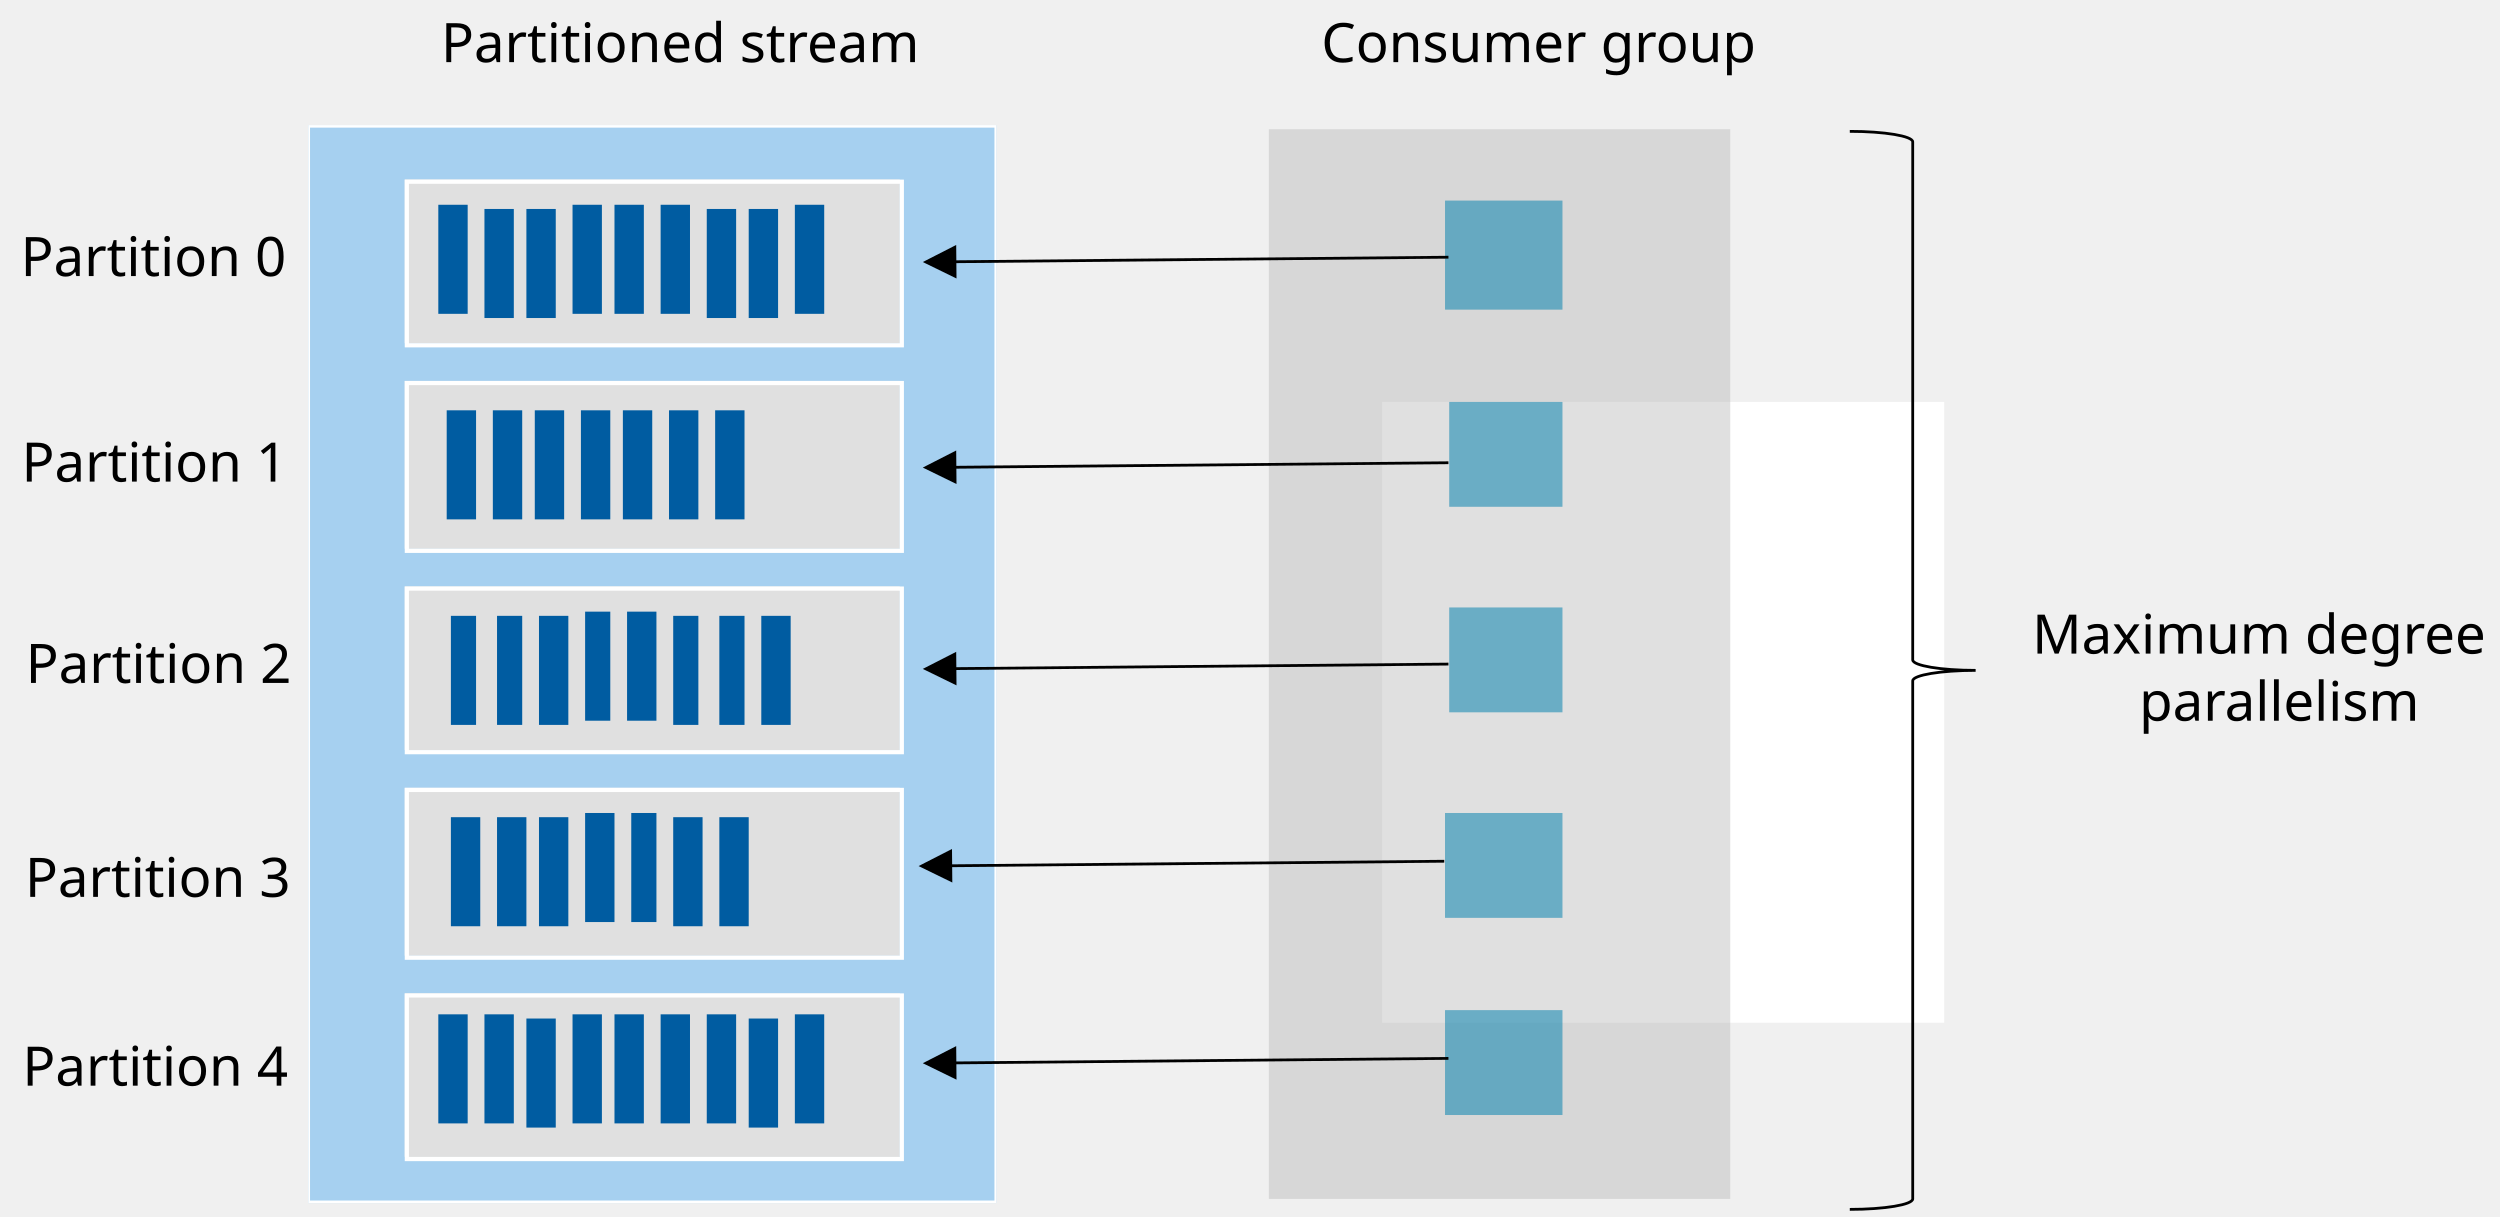
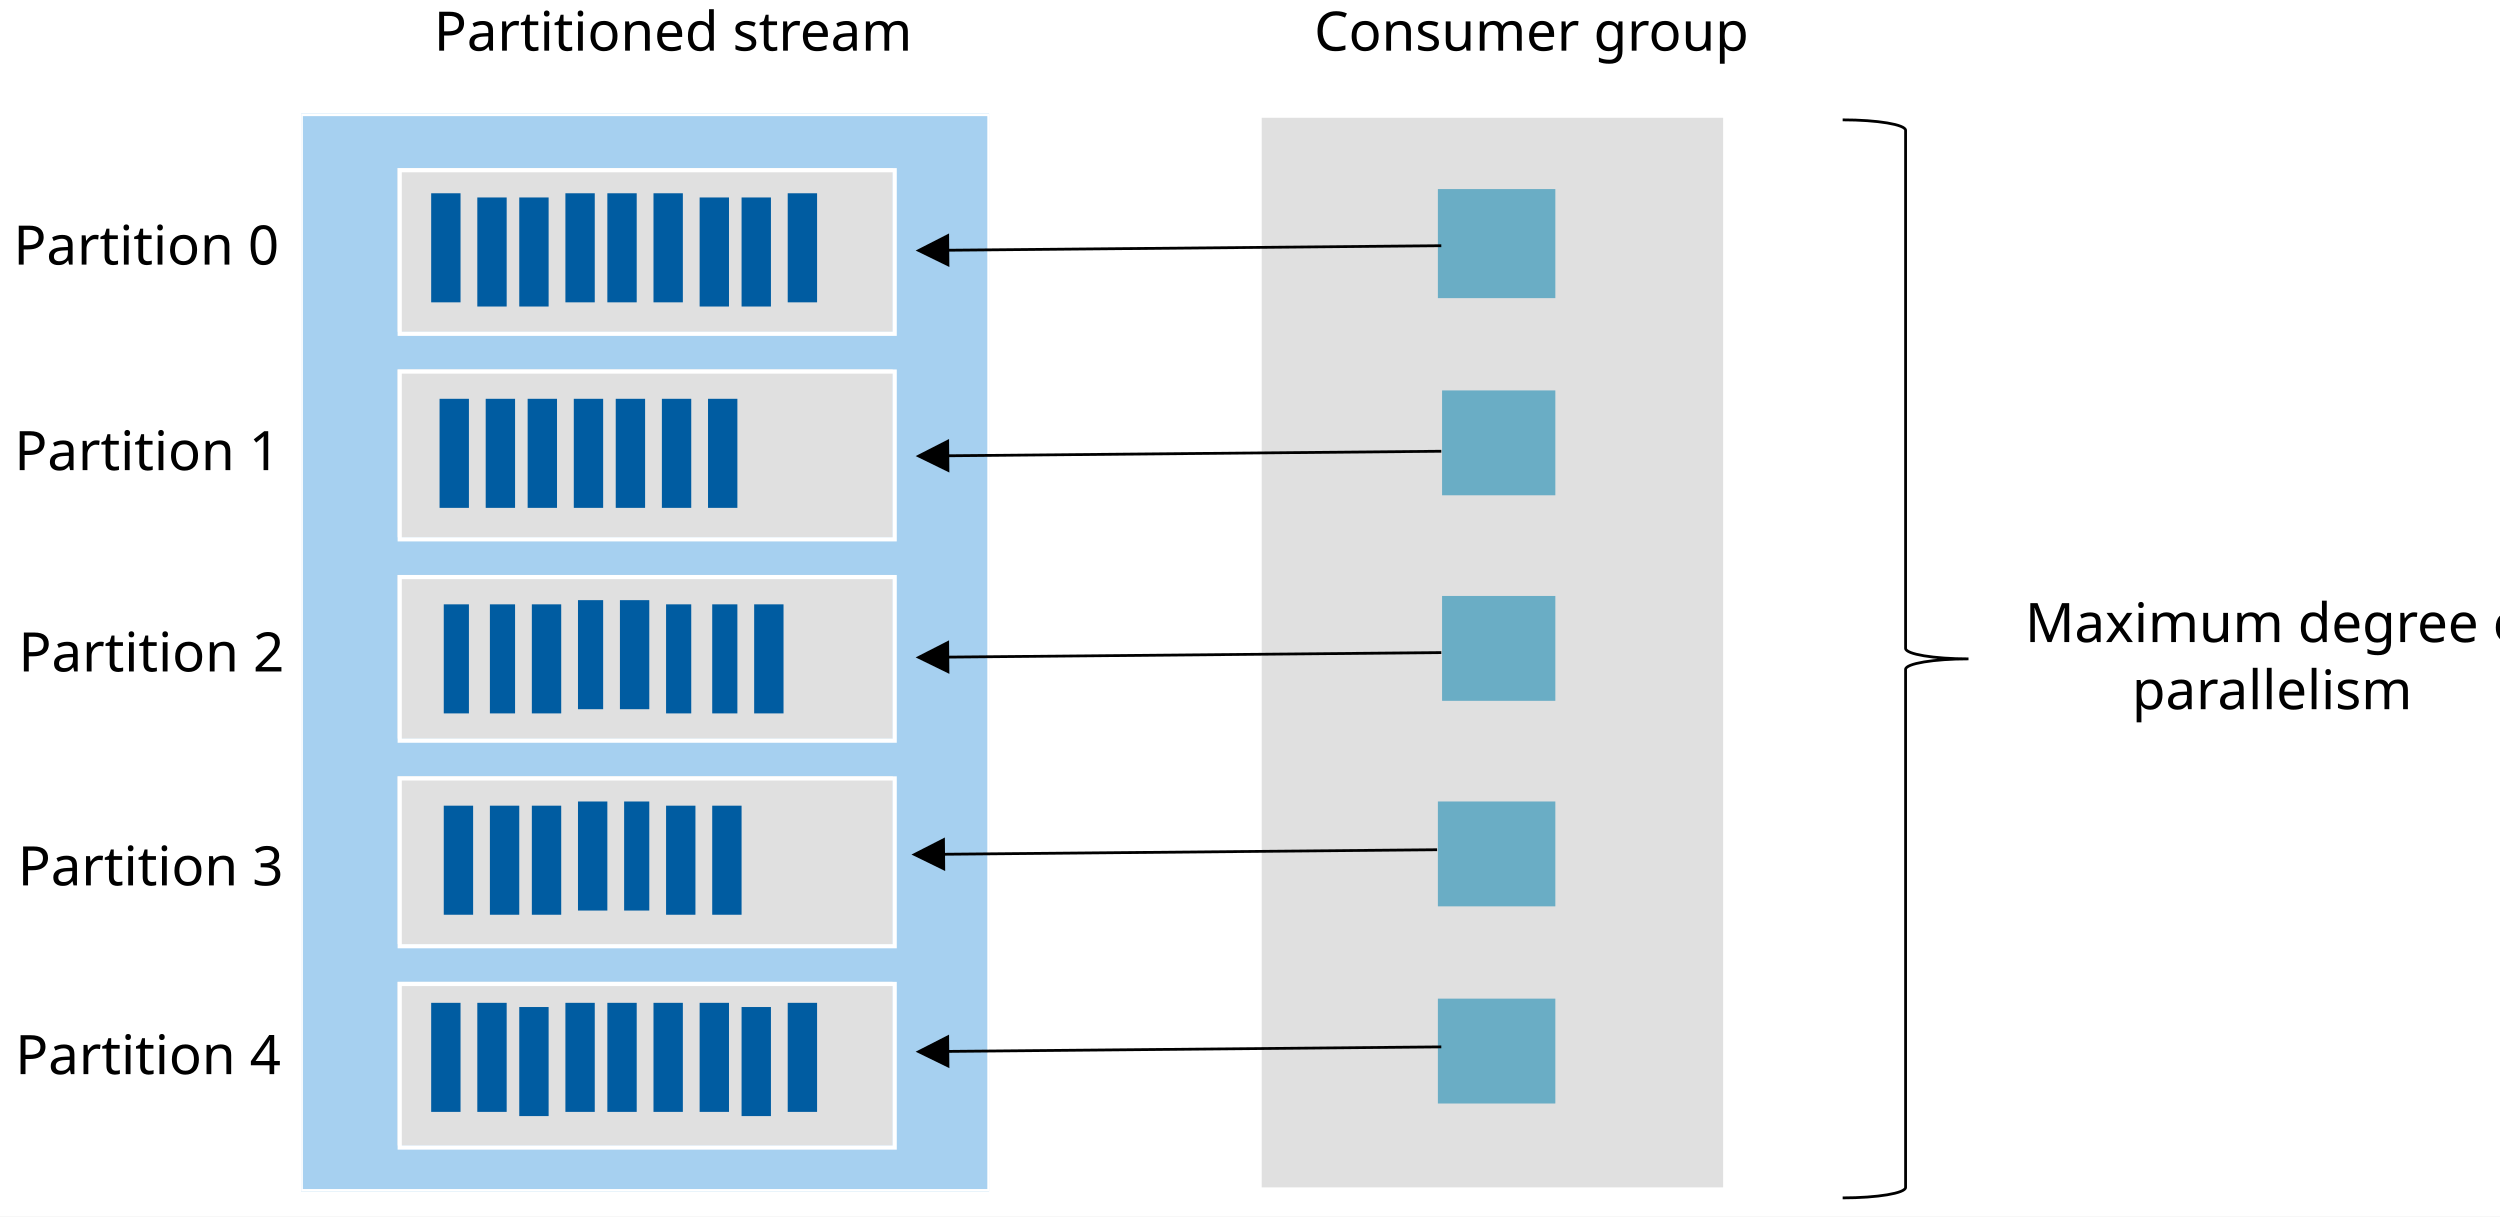
- <svg xmlns="http://www.w3.org/2000/svg" width="596" height="290" viewBox="0 0 157.692 76.729" version="1.1" id="svg8394">
-   <defs id="defs8391">
+ <svg xmlns="http://www.w3.org/2000/svg" width="596" height="290" viewBox="0 0 157.692 76.729" version="1.1" id="svg5">
+   <defs id="defs2">
    <clipPath id="clip0">
      <rect x="148" y="204" width="611" height="290" id="rect8398" />
    </clipPath>
  </defs>
-   <g id="layer1" transform="translate(-27.67348,-71.47371)">
-     <g clip-path="url(#clip0)" transform="matrix(0.2645833,0,0,0.2645833,-12.67728,17.18568)" id="g8563">
+   <g id="layer1">
+     <rect style="fill:#ffffff;stroke-width:0.265" id="rect53" width="157.692" height="76.729" x="0" y="0" />
+   </g>
+   <g id="layer2">
+     <g clip-path="url(#clip0)" transform="matrix(0.2645833,0,0,0.2645833,-40.80087,-55.01346)" id="g8563">
      <path d="M 482,301 H 616 V 449 H 482 Z" fill="#ffffff" fill-rule="evenodd" id="path8403" />
      <path d="M 455,236 H 565 V 491 H 455 Z" fill="#b3b2b3" fill-rule="evenodd" fill-opacity="0.4" id="path8405" />
      <path d="M 226,235 H 390 V 492 H 226 Z" fill="#ffffff" fill-rule="evenodd" id="path8407" />
      <path d="M 226,235 H 390 V 492 H 226 Z" fill="#0078d4" fill-rule="evenodd" fill-opacity="0.349" id="path8409" />
      <path d="M 389.584,235.608 V 491.392 H 226.416 V 235.608 H 389.584 M 390,235 H 226 v 257 h 164 z" fill="#ffffff" fill-rule="evenodd" id="path8411" />
      <path d="m 249,248 h 118 v 39 H 249 Z" fill="#ffffff" fill-rule="evenodd" id="path8413" />
      <path d="m 249,248 h 118 v 39 H 249 Z" fill="#b3b2b3" fill-rule="evenodd" fill-opacity="0.4" id="path8415" />
      <path d="m 249.5,248.5 h 118 v 39 h -118 z" stroke="#ffffff" stroke-miterlimit="8" fill="none" fill-rule="evenodd" id="path8417" />
      <path d="m 249,296 h 118 v 40 H 249 Z" fill="#ffffff" fill-rule="evenodd" id="path8419" />
      <path d="m 249,296 h 118 v 40 H 249 Z" fill="#b3b2b3" fill-rule="evenodd" fill-opacity="0.4" id="path8421" />
      <path d="m 249.5,296.5 h 118 v 40 h -118 z" stroke="#ffffff" stroke-miterlimit="8" fill="none" fill-rule="evenodd" id="path8423" />
      <path d="m 249,345 h 118 v 39 H 249 Z" fill="#ffffff" fill-rule="evenodd" id="path8425" />
      <path d="m 249,345 h 118 v 39 H 249 Z" fill="#b3b2b3" fill-rule="evenodd" fill-opacity="0.4" id="path8427" />
      <path d="m 249.5,345.5 h 118 v 39 h -118 z" stroke="#ffffff" stroke-miterlimit="8" fill="none" fill-rule="evenodd" id="path8429" />
      <text font-family="Calibri, Calibri_MSFontService, sans-serif" font-weight="400" font-size="13px" transform="translate(157.415,271)" id="text8439">Partition 0<tspan font-size="13px" x="0.225" y="49" id="tspan8431">Partition 1</tspan>
        <tspan font-size="13px" x="1.214" y="97" id="tspan8433">Partition 2</tspan>
        <tspan font-size="13px" x="479.559" y="90" id="tspan8435">Maximum degree of</tspan>
        <tspan font-size="13px" x="505.059" y="106" id="tspan8437">parallelism</tspan>
      </text>
      <path d="m 264,254 h -7 v 26 h 7 z" fill="#005ca1" fill-rule="evenodd" id="path8441" />
      <path d="m 275,255 h -7 v 26 h 7 z" fill="#005ca1" fill-rule="evenodd" id="path8443" />
      <path d="m 285,255 h -7 v 26 h 7 z" fill="#005ca1" fill-rule="evenodd" id="path8445" />
      <path d="m 296,254 h -7 v 26 h 7 z" fill="#005ca1" fill-rule="evenodd" id="path8447" />
      <path d="m 306,254 h -7 v 26 h 7 z" fill="#005ca1" fill-rule="evenodd" id="path8449" />
      <path d="m 317,254 h -7 v 26 h 7 z" fill="#005ca1" fill-rule="evenodd" id="path8451" />
      <path d="m 328,255 h -7 v 26 h 7 z" fill="#005ca1" fill-rule="evenodd" id="path8453" />
      <path d="m 338,255 h -7 v 26 h 7 z" fill="#005ca1" fill-rule="evenodd" id="path8455" />
      <path d="m 349,254 h -7 v 26 h 7 z" fill="#005ca1" fill-rule="evenodd" id="path8457" />
      <path d="m 266,303 h -7 v 26 h 7 z" fill="#005ca1" fill-rule="evenodd" id="path8459" />
      <path d="m 277,303 h -7 v 26 h 7 z" fill="#005ca1" fill-rule="evenodd" id="path8461" />
      <path d="m 287,303 h -7 v 26 h 7 z" fill="#005ca1" fill-rule="evenodd" id="path8463" />
      <path d="m 298,303 h -7 v 26 h 7 z" fill="#005ca1" fill-rule="evenodd" id="path8465" />
      <path d="m 308,303 h -7 v 26 h 7 z" fill="#005ca1" fill-rule="evenodd" id="path8467" />
      <path d="m 319,303 h -7 v 26 h 7 z" fill="#005ca1" fill-rule="evenodd" id="path8469" />
      <path d="m 330,303 h -7 v 26 h 7 z" fill="#005ca1" fill-rule="evenodd" id="path8471" />
      <path d="m 266,352 h -6 v 26 h 6 z" fill="#005ca1" fill-rule="evenodd" id="path8473" />
      <path d="m 277,352 h -6 v 26 h 6 z" fill="#005ca1" fill-rule="evenodd" id="path8475" />
      <path d="m 288,352 h -7 v 26 h 7 z" fill="#005ca1" fill-rule="evenodd" id="path8477" />
      <path d="m 298,351 h -6 v 26 h 6 z" fill="#005ca1" fill-rule="evenodd" id="path8479" />
      <path d="m 309,351 h -7 v 26 h 7 z" fill="#005ca1" fill-rule="evenodd" id="path8481" />
      <path d="m 319,352 h -6 v 26 h 6 z" fill="#005ca1" fill-rule="evenodd" id="path8483" />
      <path d="m 330,352 h -6 v 26 h 6 z" fill="#005ca1" fill-rule="evenodd" id="path8485" />
      <path d="m 341,352 h -7 v 26 h 7 z" fill="#005ca1" fill-rule="evenodd" id="path8487" />
      <path d="m 249,393 h 118 v 40 H 249 Z" fill="#ffffff" fill-rule="evenodd" id="path8489" />
      <path d="m 249,393 h 118 v 40 H 249 Z" fill="#b3b2b3" fill-rule="evenodd" fill-opacity="0.4" id="path8491" />
      <path d="m 249.5,393.5 h 118 v 40 h -118 z" stroke="#ffffff" stroke-miterlimit="8" fill="none" fill-rule="evenodd" id="path8493" />
      <path d="m 249,442 h 118 v 39 H 249 Z" fill="#ffffff" fill-rule="evenodd" id="path8495" />
      <path d="m 249,442 h 118 v 39 H 249 Z" fill="#b3b2b3" fill-rule="evenodd" fill-opacity="0.4" id="path8497" />
      <path d="m 249.5,442.5 h 118 v 39 h -118 z" stroke="#ffffff" stroke-miterlimit="8" fill="none" fill-rule="evenodd" id="path8499" />
      <text font-family="Calibri, Calibri_MSFontService, sans-serif" font-weight="400" font-size="13px" transform="translate(158.453,419)" id="text8503">Partition 3<tspan font-size="13px" x="-0.604" y="45" id="tspan8501">Partition 4</tspan>
      </text>
      <path d="m 267,400 h -7 v 26 h 7 z" fill="#005ca1" fill-rule="evenodd" id="path8505" />
      <path d="m 278,400 h -7 v 26 h 7 z" fill="#005ca1" fill-rule="evenodd" id="path8507" />
      <path d="m 288,400 h -7 v 26 h 7 z" fill="#005ca1" fill-rule="evenodd" id="path8509" />
      <path d="m 299,399 h -7 v 26 h 7 z" fill="#005ca1" fill-rule="evenodd" id="path8511" />
      <path d="m 309,399 h -6 v 26 h 6 z" fill="#005ca1" fill-rule="evenodd" id="path8513" />
      <path d="m 320,400 h -7 v 26 h 7 z" fill="#005ca1" fill-rule="evenodd" id="path8515" />
      <path d="m 331,400 h -7 v 26 h 7 z" fill="#005ca1" fill-rule="evenodd" id="path8517" />
      <path d="m 264,447 h -7 v 26 h 7 z" fill="#005ca1" fill-rule="evenodd" id="path8519" />
      <path d="m 275,447 h -7 v 26 h 7 z" fill="#005ca1" fill-rule="evenodd" id="path8521" />
      <path d="m 285,448 h -7 v 26 h 7 z" fill="#005ca1" fill-rule="evenodd" id="path8523" />
      <path d="m 296,447 h -7 v 26 h 7 z" fill="#005ca1" fill-rule="evenodd" id="path8525" />
      <path d="m 306,447 h -7 v 26 h 7 z" fill="#005ca1" fill-rule="evenodd" id="path8527" />
      <path d="m 317,447 h -7 v 26 h 7 z" fill="#005ca1" fill-rule="evenodd" id="path8529" />
      <path d="m 328,447 h -7 v 26 h 7 z" fill="#005ca1" fill-rule="evenodd" id="path8531" />
      <path d="m 338,448 h -7 v 26 h 7 z" fill="#005ca1" fill-rule="evenodd" id="path8533" />
      <path d="m 349,447 h -7 v 26 h 7 z" fill="#005ca1" fill-rule="evenodd" id="path8535" />
      <path d="m 497,253 h 28 v 26 h -28 z" fill="#1b8ab3" fill-rule="evenodd" fill-opacity="0.6" id="path8537" />
      <path d="M 0.003,-0.333 118.65,0.757 118.644,1.423 -0.003,0.333 Z M 117.351,-2.922 l 7.962,4.073 -8.036,3.926 z" transform="matrix(-1,0,0,1,497.814,266.5)" id="path8539" />
      <path d="m 593.5,236.5 c 8.284,0 15,1.119 15,2.5 v 123.5 c 0,1.381 6.716,2.5 15,2.5 -8.284,0 -15,1.119 -15,2.5 V 491 c 0,1.381 -6.716,2.5 -15,2.5" stroke="#000000" stroke-width="0.667" stroke-miterlimit="8" fill="none" fill-rule="evenodd" id="path8541" />
      <text font-family="Calibri, Calibri_MSFontService, sans-serif" font-weight="400" font-size="13px" transform="translate(257.642,220)" id="text8545">Partitioned stream<tspan font-size="13px" x="209.862" y="0" id="tspan8543">Consumer group</tspan>
      </text>
      <path d="m 498,301 h 27 v 25 h -27 z" fill="#1b8ab3" fill-rule="evenodd" fill-opacity="0.6" id="path8547" />
      <path d="m 498,350 h 27 v 25 h -27 z" fill="#1b8ab3" fill-rule="evenodd" fill-opacity="0.6" id="path8549" />
      <path d="m 497,399 h 28 v 25 h -28 z" fill="#1b8ab3" fill-rule="evenodd" fill-opacity="0.6" id="path8551" />
      <path d="m 497,446 h 28 v 25 h -28 z" fill="#1b8ab3" fill-rule="evenodd" fill-opacity="0.6" id="path8553" />
      <path d="M 0.003,-0.333 118.65,0.757 118.644,1.423 -0.003,0.333 Z M 117.351,-2.922 l 7.962,4.073 -8.036,3.926 z" transform="matrix(-1,0,0,1,497.814,315.5)" id="path8555" />
      <path d="M 0.003,-0.333 118.65,0.757 118.644,1.423 -0.003,0.333 Z M 117.351,-2.922 l 7.962,4.073 -8.036,3.926 z" transform="matrix(-1,0,0,1,497.814,363.5)" id="path8557" />
      <path d="M 0.003,-0.333 118.65,0.757 118.644,1.423 -0.003,0.333 Z M 117.351,-2.922 l 7.962,4.073 -8.036,3.926 z" transform="matrix(-1,0,0,1,496.814,410.5)" id="path8559" />
      <path d="M 0.003,-0.333 118.65,0.757 118.644,1.423 -0.003,0.333 Z M 117.351,-2.922 l 7.962,4.073 -8.036,3.926 z" transform="matrix(-1,0,0,1,497.814,457.5)" id="path8561" />
    </g>
  </g>
</svg>
